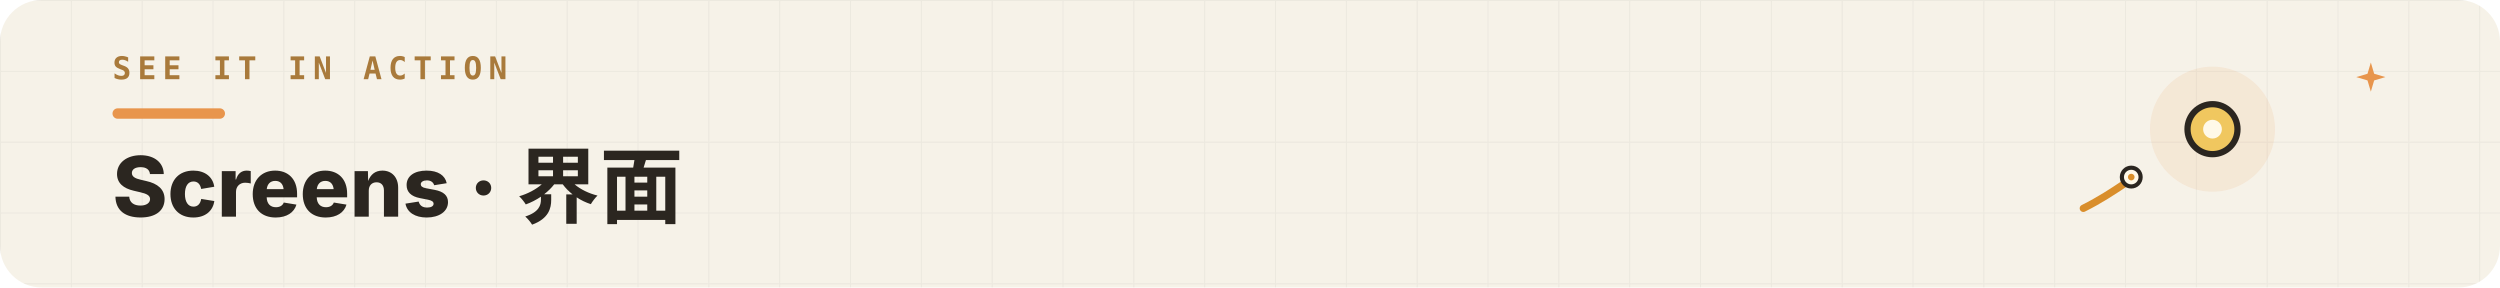
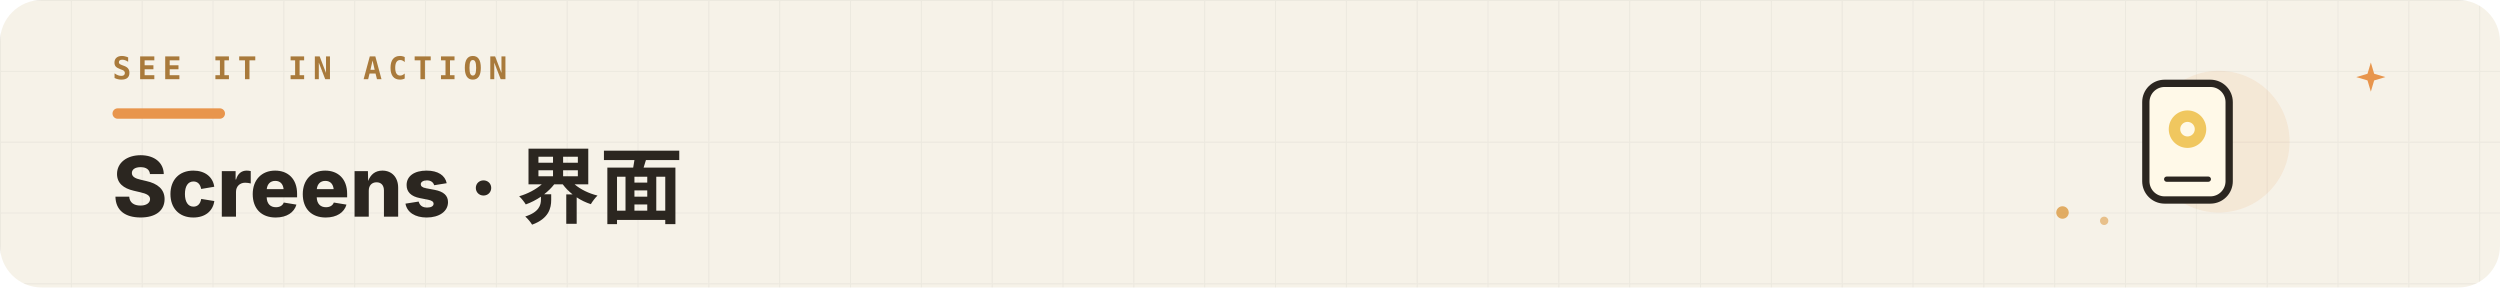
<svg xmlns="http://www.w3.org/2000/svg" width="1200" height="138" viewBox="0 0 1200 138" role="img" aria-label="Screens · 界面">
  <defs>
    <pattern id="g" width="34" height="34" patternUnits="userSpaceOnUse">
      <path d="M34 0H0V34" fill="none" stroke="#2B2620" stroke-opacity="0.045" />
    </pattern>
+     <linearGradient id="conn" x1="0" y1="0" x2="1" y2="0">
+       <stop offset="0" stop-color="#D98E2B" stop-opacity="0" />
+       <stop offset="0.18" stop-color="#D98E2B" stop-opacity="0.26" />
+       <stop offset="1" stop-color="#D98E2B" stop-opacity="0.26" />
+     </linearGradient>
  </defs>
  <rect width="1200" height="138" rx="20" fill="#F6F2E8" />
  <rect width="1200" height="138" rx="20" fill="url(#g)" />
  <text x="54" y="38" font-family="ui-monospace, 'SF Mono', Menlo, monospace" font-size="15" font-weight="700" letter-spacing="3" fill="#A97A3B">SEE IT IN ACTION</text>
  <rect x="54" y="52" width="54" height="5" rx="2.5" fill="#E8954C" />
  <text x="54" y="104" font-family="-apple-system, BlinkMacSystemFont, 'Segoe UI', 'PingFang SC', sans-serif" font-size="40" font-weight="800" fill="#2B2620">Screens · 界面</text>
-   <circle cx="1062" cy="62" r="30" fill="#E8954C" opacity="0.12" />
-   <circle cx="1062" cy="62" r="12" fill="#F0C75F" stroke="#2B2620" stroke-width="3" />
-   <circle cx="1062" cy="62" r="4.5" fill="#FFF9E8" />
-   <path d="M1000 100 C 1008 96 1014 92 1020 88" fill="none" stroke="#D98E2B" stroke-width="3.5" stroke-linecap="round" />
-   <circle cx="1023" cy="85" r="4.5" fill="#FFF9E8" stroke="#2B2620" stroke-width="2" />
-   <circle cx="1023" cy="85" r="1.6" fill="#D98E2B" />
+   <line x1="640" y1="66" x2="980" y2="66" stroke="url(#conn)" stroke-width="3" stroke-linecap="round" />
+   <circle cx="1065" cy="68" r="34" fill="#E8954C" opacity="0.12" />
+   <rect x="1030" y="40" width="40" height="56" rx="9" fill="#FFF9E8" stroke="#2B2620" stroke-width="3.5" />
+   <circle cx="1050" cy="62" r="9" fill="#F0C75F" />
+   <circle cx="1050" cy="62" r="3.5" fill="#FFF9E8" />
+   <line x1="1040" y1="86" x2="1060" y2="86" stroke="#2B2620" stroke-width="2.5" stroke-linecap="round" />
+   <circle cx="990" cy="102" r="3" fill="#D98E2B" opacity="0.7" />
+   <circle cx="1010" cy="106" r="2" fill="#D98E2B" opacity="0.5" />
  <path d="M1138 30 L1139.6 35.4 L1145 37 L1139.6 38.6 L1138 44 L1136.4 38.6 L1131 37 L1136.4 35.4 Z" fill="#E8954C" />
</svg>
